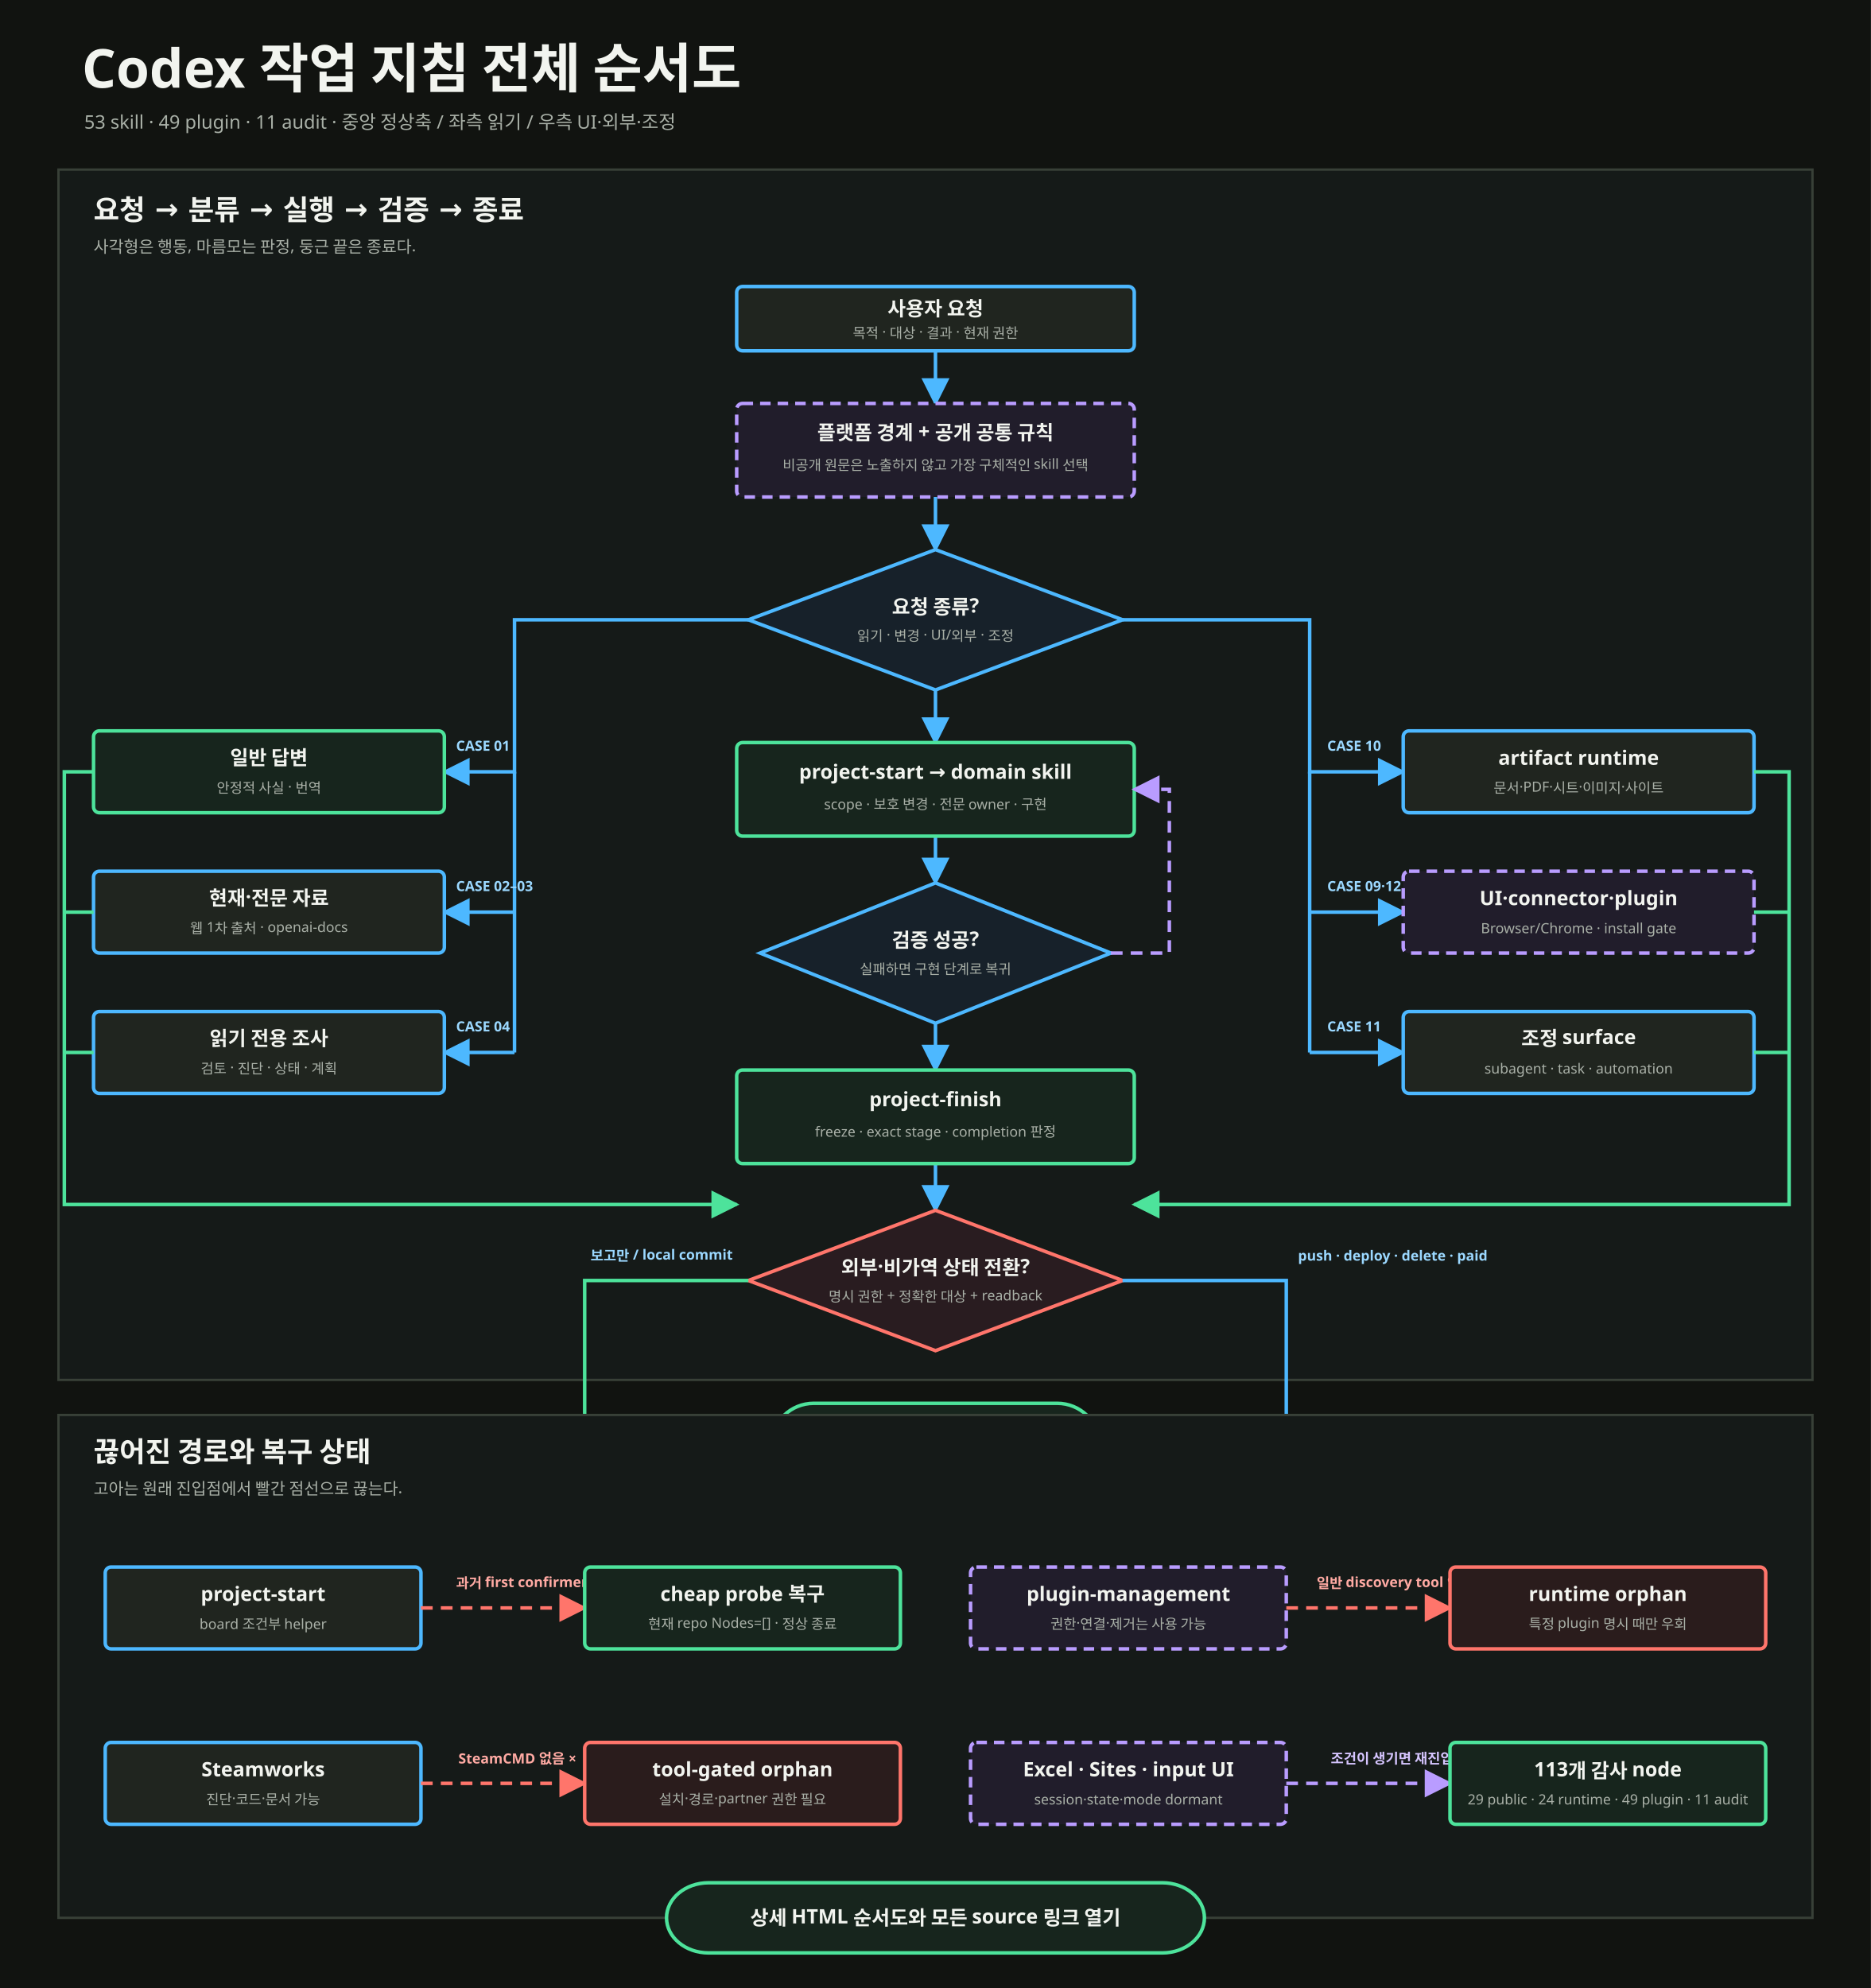
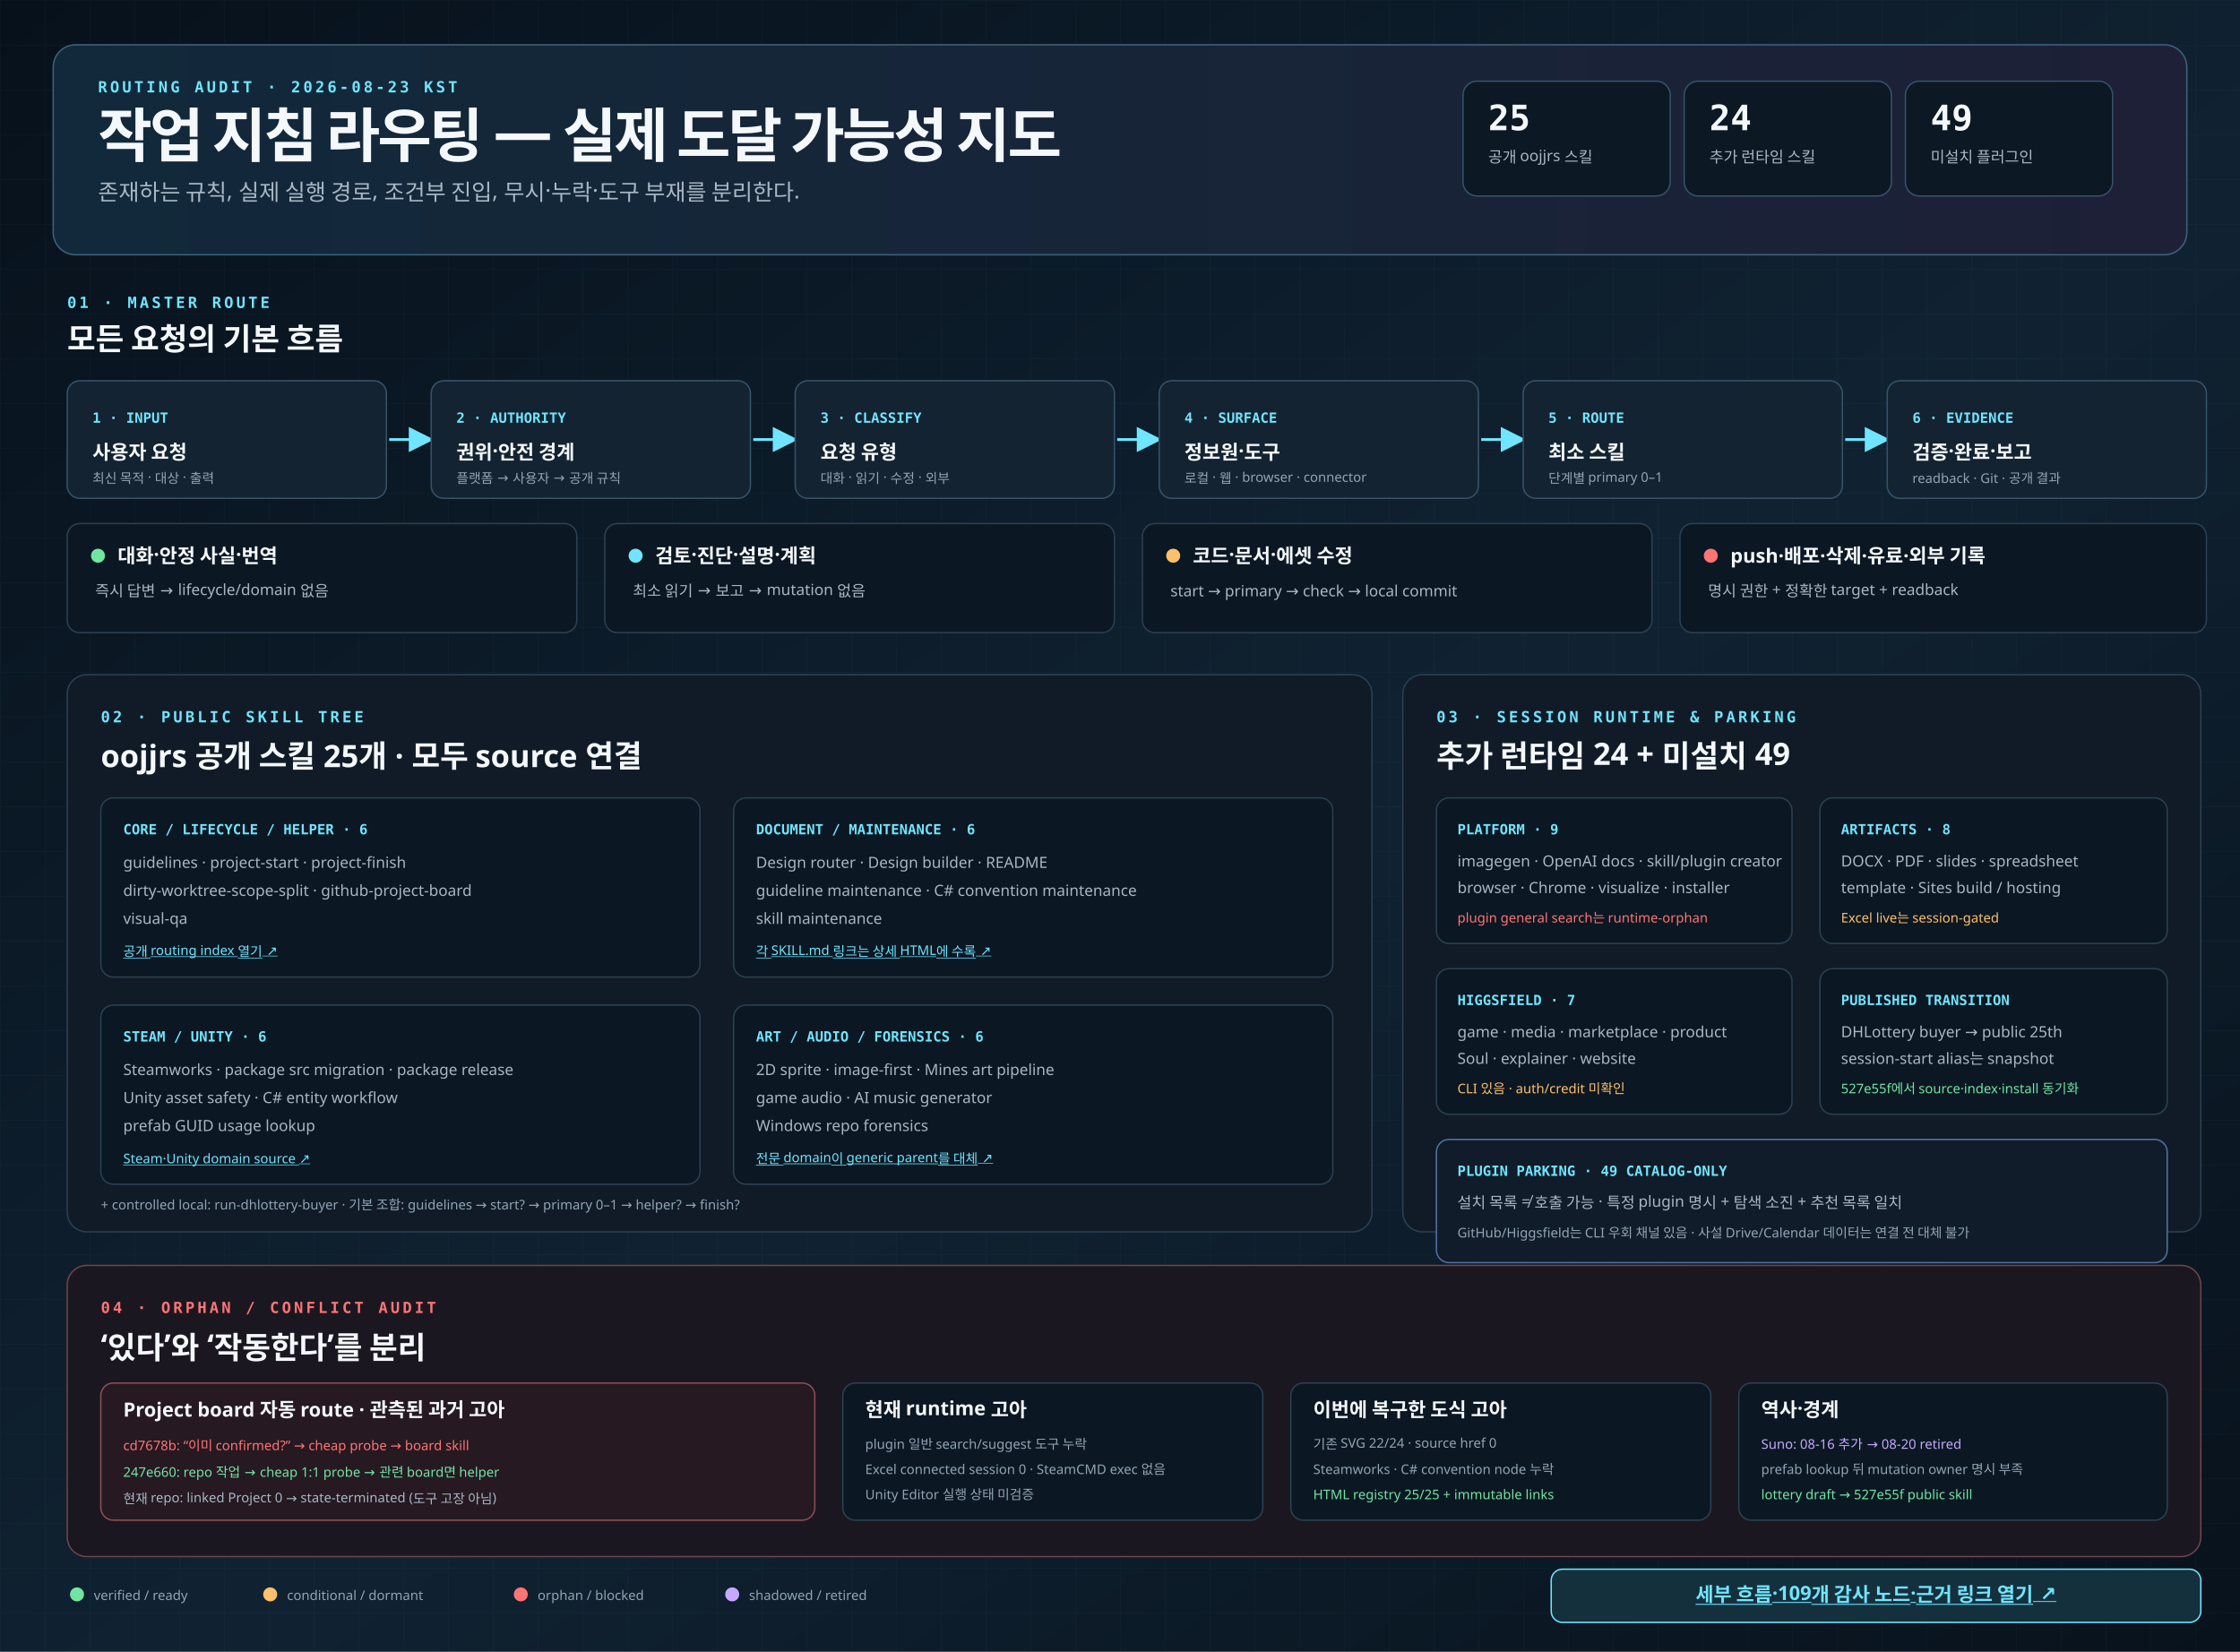
- <svg xmlns="http://www.w3.org/2000/svg" width="1600" height="1700" viewBox="0 0 1600 1700" role="img" aria-labelledby="title desc" style="display:block;max-width:100%;height:auto;background:#111310">
+ <svg xmlns="http://www.w3.org/2000/svg" width="1600" height="1180" viewBox="0 0 1600 1180" role="img" aria-labelledby="title desc">
  <defs>
+     <linearGradient id="bg" x1="0" y1="0" x2="1" y2="1">
+       <stop offset="0" stop-color="#07111b" />
+       <stop offset="0.55" stop-color="#102232" />
+       <stop offset="1" stop-color="#08121c" />
+     </linearGradient>
+     <linearGradient id="hero" x1="0" y1="0" x2="1" y2="0">
+       <stop offset="0" stop-color="#11293a" />
+       <stop offset="1" stop-color="#1d2037" />
+     </linearGradient>
+     <pattern id="grid" width="32" height="32" patternUnits="userSpaceOnUse">
+       <path d="M32 0H0V32" fill="none" stroke="#70e5ff" stroke-opacity=".035" />
+     </pattern>
+     <marker id="arrow" markerWidth="9" markerHeight="9" refX="7" refY="4.5" orient="auto">
+       <path d="M0 0L9 4.5L0 9Z" fill="#70e5ff" />
+     </marker>
    <style>
-       .bg{fill:#111310}.frame{fill:#151a18;stroke:#384037;stroke-width:2}.phase{fill:#f2f4ef;font:800 24px "Segoe UI","Malgun Gothic",sans-serif}.sub{fill:#a9b0a7;font:400 14px "Segoe UI","Malgun Gothic",sans-serif}.node rect{fill:#20251f;stroke:#4db8ff;stroke-width:3;rx:5}.node.live rect{fill:#17251d;stroke:#4de39b}.node.open rect{fill:#211d2b;stroke:#b99cff;stroke-dasharray:9 6}.terminal rect{fill:#17251d;stroke:#4de39b;stroke-width:3;rx:36}.error rect{fill:#2a1c1c;stroke:#ff756b;stroke-width:3;rx:5}.decision{fill:#17212a;stroke:#4db8ff;stroke-width:3}.decision.error{fill:#291c20;stroke:#ff756b}.t{fill:#f2f4ef;font:800 17px "Segoe UI","Malgun Gothic",sans-serif;text-anchor:middle}.c{fill:#a9b0a7;font:400 12px "Segoe UI","Malgun Gothic",sans-serif;text-anchor:middle}.e{fill:none;stroke:#4db8ff;stroke-width:3}.e.live{stroke:#4de39b}.e.open{stroke:#b99cff;stroke-dasharray:10 7}.e.error{stroke:#ff756b;stroke-dasharray:10 7}.label{fill:#9bd8ff;font:700 12px "Segoe UI","Malgun Gothic",sans-serif}.label.error{fill:#ffaaa3}.label.open{fill:#d6c5ff}.title{fill:#f2f4ef;font:900 46px "Segoe UI","Malgun Gothic",sans-serif}.meta{fill:#a9b0a7;font:400 16px "Segoe UI","Malgun Gothic",sans-serif}a:hover rect,a:focus rect{stroke-width:5}
+       .title{fill:#f4f8fb;font:800 42px 'Segoe UI','Malgun Gothic',sans-serif;letter-spacing:-1.8px}.sub{fill:#a8b7c4;font:500 16px 'Segoe UI','Malgun Gothic',sans-serif}.kicker{fill:#70e5ff;font:800 11px Consolas,monospace;letter-spacing:2px}.section{fill:#f4f8fb;font:800 22px 'Segoe UI','Malgun Gothic',sans-serif}.label{fill:#f4f8fb;font:750 14px 'Segoe UI','Malgun Gothic',sans-serif}.small{fill:#a8b7c4;font:500 11px 'Segoe UI','Malgun Gothic',sans-serif}.tiny{fill:#91a4b4;font:500 9.5px 'Segoe UI','Malgun Gothic',sans-serif}.mono{fill:#70e5ff;font:800 10px Consolas,monospace}.count{fill:#f4f8fb;font:900 25px Consolas,monospace}.panel{fill:#101b27;stroke:#2b4052;stroke-width:1}.panel2{fill:#0b1722;stroke:#2b4052;stroke-width:1}.node{fill:#142331;stroke:#355269;stroke-width:1}.link{fill:#70e5ff;text-decoration:underline}.green{fill:#71e6a3}.amber{fill:#ffc06a}.red{fill:#ff7474}.purple{fill:#c6a8ff}.muted{fill:#a8b7c4}.pill{fill:#0c1823;stroke:#355269}.run{fill:none;stroke:#70e5ff;stroke-width:2;marker-end:url(#arrow)}.conditional{fill:none;stroke:#ffc06a;stroke-width:2;stroke-dasharray:6 5;marker-end:url(#arrow)}
    </style>
-     <marker id="a" viewBox="0 0 10 10" refX="9" refY="5" markerWidth="8" markerHeight="8" orient="auto">
-       <path d="M0 0 10 5 0 10z" fill="#4db8ff" />
-     </marker>
-     <marker id="g" viewBox="0 0 10 10" refX="9" refY="5" markerWidth="8" markerHeight="8" orient="auto">
-       <path d="M0 0 10 5 0 10z" fill="#4de39b" />
-     </marker>
-     <marker id="r" viewBox="0 0 10 10" refX="9" refY="5" markerWidth="8" markerHeight="8" orient="auto">
-       <path d="M0 0 10 5 0 10z" fill="#ff756b" />
-     </marker>
-     <marker id="p" viewBox="0 0 10 10" refX="9" refY="5" markerWidth="8" markerHeight="8" orient="auto">
-       <path d="M0 0 10 5 0 10z" fill="#b99cff" />
-     </marker>
  </defs>
-   <rect class="bg" width="1600" height="1700" />
-   <text class="title" x="70" y="75">Codex 작업 지침 전체 순서도</text>
-   <text class="meta" x="72" y="110">53 skill · 49 plugin · 11 audit · 중앙 정상축 / 좌측 읽기 / 우측 UI·외부·조정</text>
-   <rect class="frame" x="50" y="145" width="1500" height="1035" />
-   <text class="phase" x="80" y="188">요청 → 분류 → 실행 → 검증 → 종료</text>
-   <text class="sub" x="80" y="216">사각형은 행동, 마름모는 판정, 둥근 끝은 종료다.</text>
-   <path class="e" d="M800 300V345" marker-end="url(#a)" />
-   <path class="e" d="M800 425V470" marker-end="url(#a)" />
-   <path class="e" d="M800 590V635" marker-end="url(#a)" />
-   <path class="e" d="M800 715V755" marker-end="url(#a)" />
-   <path class="e" d="M800 875V915" marker-end="url(#a)" />
-   <path class="e" d="M800 995V1035" marker-end="url(#a)" />
-   <g class="node">
-     <rect x="630" y="245" width="340" height="55" />
-     <text class="t" x="800" y="270">사용자 요청</text>
-     <text class="c" x="800" y="289">목적 · 대상 · 결과 · 현재 권한</text>
-   </g>
-   <g class="node open">
-     <rect x="630" y="345" width="340" height="80" />
-     <text class="t" x="800" y="376">플랫폼 경계 + 공개 공통 규칙</text>
-     <text class="c" x="800" y="402">비공개 원문은 노출하지 않고 가장 구체적인 skill 선택</text>
-   </g>
-   <polygon class="decision" points="800,470 960,530 800,590 640,530" />
-   <text class="t" x="800" y="525">요청 종류?</text>
-   <text class="c" x="800" y="548">읽기 · 변경 · UI/외부 · 조정</text>
-   <path class="e" d="M640 530H440V660H380" marker-end="url(#a)" />
-   <path class="e" d="M440 660V900" />
-   <path class="e" d="M440 780H380" marker-end="url(#a)" />
-   <path class="e" d="M440 900H380" marker-end="url(#a)" />
-   <text class="label" x="390" y="642">CASE 01</text>
-   <text class="label" x="390" y="762">CASE 02–03</text>
-   <text class="label" x="390" y="882">CASE 04</text>
-   <g class="node live">
-     <rect x="80" y="625" width="300" height="70" />
-     <text class="t" x="230" y="654">일반 답변</text>
-     <text class="c" x="230" y="678">안정적 사실 · 번역</text>
-   </g>
-   <g class="node">
-     <rect x="80" y="745" width="300" height="70" />
-     <text class="t" x="230" y="774">현재·전문 자료</text>
-     <text class="c" x="230" y="798">웹 1차 출처 · openai-docs</text>
-   </g>
-   <g class="node">
-     <rect x="80" y="865" width="300" height="70" />
-     <text class="t" x="230" y="894">읽기 전용 조사</text>
-     <text class="c" x="230" y="918">검토 · 진단 · 상태 · 계획</text>
-   </g>
-   <path class="e live" d="M80 660H55V1030H630" marker-end="url(#g)" />
-   <path class="e live" d="M80 780H55M80 900H55" />
-   <g class="node live">
-     <rect x="630" y="635" width="340" height="80" />
-     <text class="t" x="800" y="666">project-start → domain skill</text>
-     <text class="c" x="800" y="692">scope · 보호 변경 · 전문 owner · 구현</text>
-   </g>
-   <polygon class="decision" points="800,755 950,815 800,875 650,815" />
-   <text class="t" x="800" y="810">검증 성공?</text>
-   <text class="c" x="800" y="833">실패하면 구현 단계로 복귀</text>
-   <path class="e open" d="M950 815H1000V675H970" marker-end="url(#p)" />
-   <g class="node live">
-     <rect x="630" y="915" width="340" height="80" />
-     <text class="t" x="800" y="946">project-finish</text>
-     <text class="c" x="800" y="972">freeze · exact stage · completion 판정</text>
-   </g>
-   <polygon class="decision error" points="800,1035 960,1095 800,1155 640,1095" />
-   <text class="t" x="800" y="1090">외부·비가역 상태 전환?</text>
-   <text class="c" x="800" y="1113">명시 권한 + 정확한 대상 + readback</text>
-   <path class="e" d="M960 530H1120V660H1200" marker-end="url(#a)" />
-   <path class="e" d="M1120 660V900" />
-   <path class="e" d="M1120 780H1200" marker-end="url(#a)" />
-   <path class="e" d="M1120 900H1200" marker-end="url(#a)" />
-   <text class="label" x="1135" y="642">CASE 10</text>
-   <text class="label" x="1135" y="762">CASE 09·12</text>
-   <text class="label" x="1135" y="882">CASE 11</text>
-   <g class="node">
-     <rect x="1200" y="625" width="300" height="70" />
-     <text class="t" x="1350" y="654">artifact runtime</text>
-     <text class="c" x="1350" y="678">문서·PDF·시트·이미지·사이트</text>
-   </g>
-   <g class="node open">
-     <rect x="1200" y="745" width="300" height="70" />
-     <text class="t" x="1350" y="774">UI·connector·plugin</text>
-     <text class="c" x="1350" y="798">Browser/Chrome · install gate</text>
-   </g>
-   <g class="node">
-     <rect x="1200" y="865" width="300" height="70" />
-     <text class="t" x="1350" y="894">조정 surface</text>
-     <text class="c" x="1350" y="918">subagent · task · automation</text>
-   </g>
-   <path class="e live" d="M1500 660H1530V1030H970" marker-end="url(#g)" />
-   <path class="e live" d="M1500 780H1530M1500 900H1530" />
-   <path class="e live" d="M640 1095H500V1235H660" marker-end="url(#g)" />
-   <text class="label" x="505" y="1078">보고만 / local commit</text>
-   <path class="e" d="M960 1095H1100V1235H940" marker-end="url(#a)" />
-   <text class="label" x="1110" y="1078">push · deploy · delete · paid</text>
-   <g class="terminal">
-     <rect x="660" y="1200" width="280" height="70" />
-     <text class="t" x="800" y="1229">최종 보고</text>
-     <text class="c" x="800" y="1253">결과 · 검증 · 남은 위험 · 링크</text>
-   </g>
-   <rect class="frame" x="50" y="1210" width="1500" height="430" />
-   <text class="phase" x="80" y="1250">끊어진 경로와 복구 상태</text>
-   <text class="sub" x="80" y="1278">고아는 원래 진입점에서 빨간 점선으로 끊는다.</text>
-   <g class="node">
-     <rect x="90" y="1340" width="270" height="70" />
-     <text class="t" x="225" y="1369">project-start</text>
-     <text class="c" x="225" y="1393">board 조건부 helper</text>
-   </g>
-   <path class="e error" d="M360 1375H500" marker-end="url(#r)" />
-   <text class="label error" x="390" y="1358">과거 first confirmer 없음 ×</text>
-   <g class="node live">
-     <rect x="500" y="1340" width="270" height="70" />
-     <text class="t" x="635" y="1369">cheap probe 복구</text>
-     <text class="c" x="635" y="1393">현재 repo Nodes=[] · 정상 종료</text>
-   </g>
-   <g class="node open">
-     <rect x="830" y="1340" width="270" height="70" />
-     <text class="t" x="965" y="1369">plugin-management</text>
-     <text class="c" x="965" y="1393">권한·연결·제거는 사용 가능</text>
-   </g>
-   <path class="e error" d="M1100 1375H1240" marker-end="url(#r)" />
-   <text class="label error" x="1126" y="1358">일반 discovery tool 없음 ×</text>
-   <g class="error">
-     <rect x="1240" y="1340" width="270" height="70" />
-     <text class="t" x="1375" y="1369">runtime orphan</text>
-     <text class="c" x="1375" y="1393">특정 plugin 명시 때만 우회</text>
-   </g>
-   <g class="node">
-     <rect x="90" y="1490" width="270" height="70" />
-     <text class="t" x="225" y="1519">Steamworks</text>
-     <text class="c" x="225" y="1543">진단·코드·문서 가능</text>
-   </g>
-   <path class="e error" d="M360 1525H500" marker-end="url(#r)" />
-   <text class="label error" x="392" y="1508">SteamCMD 없음 ×</text>
-   <g class="error">
-     <rect x="500" y="1490" width="270" height="70" />
-     <text class="t" x="635" y="1519">tool-gated orphan</text>
-     <text class="c" x="635" y="1543">설치·경로·partner 권한 필요</text>
-   </g>
-   <g class="node open">
-     <rect x="830" y="1490" width="270" height="70" />
-     <text class="t" x="965" y="1519">Excel · Sites · input UI</text>
-     <text class="c" x="965" y="1543">session·state·mode dormant</text>
-   </g>
-   <path class="e open" d="M1100 1525H1240" marker-end="url(#p)" />
-   <text class="label open" x="1138" y="1508">조건이 생기면 재진입</text>
-   <g class="node live">
-     <rect x="1240" y="1490" width="270" height="70" />
-     <text class="t" x="1375" y="1519">113개 감사 node</text>
-     <text class="c" x="1375" y="1543">29 public · 24 runtime · 49 plugin · 11 audit</text>
-   </g>
-   <a href="https://oojjrs.github.io/codex/skill-routing-diagram/" target="_blank" rel="noopener noreferrer">
-     <g class="terminal">
-       <rect x="570" y="1610" width="460" height="60" />
-       <text class="t" x="800" y="1646">상세 HTML 순서도와 모든 source 링크 열기</text>
-     </g>
-   </a>
+   <rect width="1600" height="1180" fill="url(#bg)" />
+   <rect width="1600" height="1180" fill="url(#grid)" />
+   <rect x="38" y="32" width="1524" height="150" rx="16" fill="url(#hero)" stroke="#3e6279" />
+   <text x="70" y="66" class="kicker">ROUTING AUDIT · 2026-08-23 KST</text>
+   <text x="70" y="112" class="title">작업 지침 라우팅 — 실제 도달 가능성 지도</text>
+   <text x="70" y="143" class="sub">존재하는 규칙, 실제 실행 경로, 조건부 진입, 무시·누락·도구 부재를 분리한다.</text>
+   <g transform="translate(1045 58)">
+     <rect width="148" height="82" rx="10" class="pill" />
+     <text x="18" y="35" class="count">25</text>
+     <text x="18" y="58" class="small">공개 oojjrs 스킬</text>
+     <rect x="158" width="148" height="82" rx="10" class="pill" />
+     <text x="176" y="35" class="count">24</text>
+     <text x="176" y="58" class="small">추가 런타임 스킬</text>
+     <rect x="316" width="148" height="82" rx="10" class="pill" />
+     <text x="334" y="35" class="count">49</text>
+     <text x="334" y="58" class="small">미설치 플러그인</text>
+   </g>
+   <text x="48" y="220" class="kicker">01 · MASTER ROUTE</text>
+   <text x="48" y="250" class="section">모든 요청의 기본 흐름</text>
+   <g transform="translate(48 272)">
+     <g>
+       <rect width="228" height="84" rx="9" class="node" />
+       <text x="18" y="30" class="mono">1 · INPUT</text>
+       <text x="18" y="56" class="label">사용자 요청</text>
+       <text x="18" y="73" class="tiny">최신 목적 · 대상 · 출력</text>
+     </g>
+     <path d="M230 42H258" class="run" />
+     <g transform="translate(260)">
+       <rect width="228" height="84" rx="9" class="node" />
+       <text x="18" y="30" class="mono">2 · AUTHORITY</text>
+       <text x="18" y="56" class="label">권위·안전 경계</text>
+       <text x="18" y="73" class="tiny">플랫폼 → 사용자 → 공개 규칙</text>
+     </g>
+     <path d="M490 42H518" class="run" />
+     <g transform="translate(520)">
+       <rect width="228" height="84" rx="9" class="node" />
+       <text x="18" y="30" class="mono">3 · CLASSIFY</text>
+       <text x="18" y="56" class="label">요청 유형</text>
+       <text x="18" y="73" class="tiny">대화 · 읽기 · 수정 · 외부</text>
+     </g>
+     <path d="M750 42H778" class="run" />
+     <g transform="translate(780)">
+       <rect width="228" height="84" rx="9" class="node" />
+       <text x="18" y="30" class="mono">4 · SURFACE</text>
+       <text x="18" y="56" class="label">정보원·도구</text>
+       <text x="18" y="73" class="tiny">로컬 · 웹 · browser · connector</text>
+     </g>
+     <path d="M1010 42H1038" class="run" />
+     <g transform="translate(1040)">
+       <rect width="228" height="84" rx="9" class="node" />
+       <text x="18" y="30" class="mono">5 · ROUTE</text>
+       <text x="18" y="56" class="label">최소 스킬</text>
+       <text x="18" y="73" class="tiny">단계별 primary 0–1</text>
+     </g>
+     <path d="M1270 42H1298" class="run" />
+     <g transform="translate(1300)">
+       <rect width="228" height="84" rx="9" class="node" />
+       <text x="18" y="30" class="mono">6 · EVIDENCE</text>
+       <text x="18" y="56" class="label">검증·완료·보고</text>
+       <text x="18" y="73" class="tiny">readback · Git · 공개 결과</text>
+     </g>
+   </g>
+   <g transform="translate(48 374)">
+     <rect width="364" height="78" rx="9" class="panel2" />
+     <circle cx="22" cy="23" r="5" fill="#71e6a3" />
+     <text x="36" y="28" class="label">대화·안정 사실·번역</text>
+     <text x="20" y="52" class="small">즉시 답변 → lifecycle/domain 없음</text>
+     <rect x="384" width="364" height="78" rx="9" class="panel2" />
+     <circle cx="406" cy="23" r="5" fill="#70e5ff" />
+     <text x="420" y="28" class="label">검토·진단·설명·계획</text>
+     <text x="404" y="52" class="small">최소 읽기 → 보고 → mutation 없음</text>
+     <rect x="768" width="364" height="78" rx="9" class="panel2" />
+     <circle cx="790" cy="23" r="5" fill="#ffc06a" />
+     <text x="804" y="28" class="label">코드·문서·에셋 수정</text>
+     <text x="788" y="52" class="small">start → primary → check → local commit</text>
+     <rect x="1152" width="376" height="78" rx="9" class="panel2" />
+     <circle cx="1174" cy="23" r="5" fill="#ff7474" />
+     <text x="1188" y="28" class="label">push·배포·삭제·유료·외부 기록</text>
+     <text x="1172" y="52" class="small">명시 권한 + 정확한 target + readback</text>
+   </g>
+   <g transform="translate(48 482)">
+     <rect width="932" height="398" rx="14" class="panel" />
+     <text x="24" y="34" class="kicker">02 · PUBLIC SKILL TREE</text>
+     <text x="24" y="66" class="section">oojjrs 공개 스킬 25개 · 모두 source 연결</text>
+     <g transform="translate(24 88)">
+       <a href="https://oojjrs.github.io/codex/skills/" target="_blank" rel="noopener noreferrer">
+         <rect width="428" height="128" rx="9" class="panel2" />
+         <text x="16" y="26" class="mono">CORE / LIFECYCLE / HELPER · 6</text>
+         <text x="16" y="50" class="small">guidelines · project-start · project-finish</text>
+         <text x="16" y="70" class="small">dirty-worktree-scope-split · github-project-board</text>
+         <text x="16" y="90" class="small">visual-qa</text>
+         <text x="16" y="113" class="tiny link">공개 routing index 열기 ↗</text>
+       </a>
+       <a href="https://oojjrs.github.io/codex/skills/" target="_blank" rel="noopener noreferrer" transform="translate(452)">
+         <rect width="428" height="128" rx="9" class="panel2" />
+         <text x="16" y="26" class="mono">DOCUMENT / MAINTENANCE · 6</text>
+         <text x="16" y="50" class="small">Design router · Design builder · README</text>
+         <text x="16" y="70" class="small">guideline maintenance · C# convention maintenance</text>
+         <text x="16" y="90" class="small">skill maintenance</text>
+         <text x="16" y="113" class="tiny link">각 SKILL.md 링크는 상세 HTML에 수록 ↗</text>
+       </a>
+       <a href="https://oojjrs.github.io/codex/skills/" target="_blank" rel="noopener noreferrer" transform="translate(0 148)">
+         <rect width="428" height="128" rx="9" class="panel2" />
+         <text x="16" y="26" class="mono">STEAM / UNITY · 6</text>
+         <text x="16" y="50" class="small">Steamworks · package src migration · package release</text>
+         <text x="16" y="70" class="small">Unity asset safety · C# entity workflow</text>
+         <text x="16" y="90" class="small">prefab GUID usage lookup</text>
+         <text x="16" y="113" class="tiny link">Steam·Unity domain source ↗</text>
+       </a>
+       <a href="https://oojjrs.github.io/codex/skills/" target="_blank" rel="noopener noreferrer" transform="translate(452 148)">
+         <rect width="428" height="128" rx="9" class="panel2" />
+         <text x="16" y="26" class="mono">ART / AUDIO / FORENSICS · 6</text>
+         <text x="16" y="50" class="small">2D sprite · image-first · Mines art pipeline</text>
+         <text x="16" y="70" class="small">game audio · AI music generator</text>
+         <text x="16" y="90" class="small">Windows repo forensics</text>
+         <text x="16" y="113" class="tiny link">전문 domain이 generic parent를 대체 ↗</text>
+       </a>
+     </g>
+     <text x="24" y="382" class="tiny">+ controlled local: run-dhlottery-buyer · 기본 조합: guidelines → start? → primary 0–1 → helper? → finish?</text>
+     <rect x="954" width="570" height="398" rx="14" class="panel" />
+     <text x="978" y="34" class="kicker">03 · SESSION RUNTIME &amp; PARKING</text>
+     <text x="978" y="66" class="section">추가 런타임 24 + 미설치 49</text>
+     <g transform="translate(978 88)">
+       <rect width="254" height="104" rx="9" class="panel2" />
+       <text x="15" y="26" class="mono">PLATFORM · 9</text>
+       <text x="15" y="49" class="small">imagegen · OpenAI docs · skill/plugin creator</text>
+       <text x="15" y="68" class="small">browser · Chrome · visualize · installer</text>
+       <text x="15" y="89" class="tiny red">plugin general search는 runtime-orphan</text>
+       <rect x="274" width="248" height="104" rx="9" class="panel2" />
+       <text x="289" y="26" class="mono">ARTIFACTS · 8</text>
+       <text x="289" y="49" class="small">DOCX · PDF · slides · spreadsheet</text>
+       <text x="289" y="68" class="small">template · Sites build / hosting</text>
+       <text x="289" y="89" class="tiny amber">Excel live는 session-gated</text>
+       <rect y="122" width="254" height="104" rx="9" class="panel2" />
+       <text x="15" y="148" class="mono">HIGGSFIELD · 7</text>
+       <text x="15" y="171" class="small">game · media · marketplace · product</text>
+       <text x="15" y="190" class="small">Soul · explainer · website</text>
+       <text x="15" y="211" class="tiny amber">CLI 있음 · auth/credit 미확인</text>
+       <rect x="274" y="122" width="248" height="104" rx="9" class="panel2" />
+       <text x="289" y="148" class="mono">PUBLISHED TRANSITION</text>
+       <text x="289" y="171" class="small">DHLottery buyer → public 25th</text>
+       <text x="289" y="190" class="small">session-start alias는 snapshot</text>
+       <text x="289" y="211" class="tiny green">527e55f에서 source·index·install 동기화</text>
+       <rect y="244" width="522" height="88" rx="9" fill="#111c2a" stroke="#5271a1" />
+       <text x="15" y="270" class="mono">PLUGIN PARKING · 49 CATALOG-ONLY</text>
+       <text x="15" y="293" class="small">설치 목록 ≠ 호출 가능 · 특정 plugin 명시 + 탐색 소진 + 추천 목록 일치</text>
+       <text x="15" y="314" class="tiny">GitHub/Higgsfield는 CLI 우회 채널 있음 · 사설 Drive/Calendar 데이터는 연결 전 대체 불가</text>
+     </g>
+   </g>
+   <g transform="translate(48 904)">
+     <rect width="1524" height="208" rx="14" fill="#1b1721" stroke="#70424c" />
+     <text x="24" y="34" class="kicker red">04 · ORPHAN / CONFLICT AUDIT</text>
+     <text x="24" y="65" class="section">‘있다’와 ‘작동한다’를 분리</text>
+     <g transform="translate(24 84)">
+       <rect width="510" height="98" rx="9" fill="#261921" stroke="#8c4e59" />
+       <text x="16" y="24" class="label">Project board 자동 route · 관측된 과거 고아</text>
+       <text x="16" y="48" class="tiny red">cd7678b: “이미 confirmed?” → cheap probe → board skill</text>
+       <text x="16" y="67" class="tiny green">247e660: repo 작업 → cheap 1:1 probe → 관련 board면 helper</text>
+       <text x="16" y="86" class="tiny muted">현재 repo: linked Project 0 → state-terminated (도구 고장 아님)</text>
+       <rect x="530" width="300" height="98" rx="9" class="panel2" />
+       <text x="546" y="24" class="label">현재 runtime 고아</text>
+       <text x="546" y="47" class="tiny">plugin 일반 search/suggest 도구 누락</text>
+       <text x="546" y="65" class="tiny">Excel connected session 0 · SteamCMD exec 없음</text>
+       <text x="546" y="83" class="tiny">Unity Editor 실행 상태 미검증</text>
+       <rect x="850" width="300" height="98" rx="9" class="panel2" />
+       <text x="866" y="24" class="label">이번에 복구한 도식 고아</text>
+       <text x="866" y="47" class="tiny">기존 SVG 22/24 · source href 0</text>
+       <text x="866" y="65" class="tiny">Steamworks · C# convention node 누락</text>
+       <text x="866" y="83" class="tiny green">HTML registry 25/25 + immutable links</text>
+       <rect x="1170" width="306" height="98" rx="9" class="panel2" />
+       <text x="1186" y="24" class="label">역사·경계</text>
+       <text x="1186" y="47" class="tiny purple">Suno: 08-16 추가 → 08-20 retired</text>
+       <text x="1186" y="65" class="tiny">prefab lookup 뒤 mutation owner 명시 부족</text>
+       <text x="1186" y="83" class="tiny green">lottery draft → 527e55f public skill</text>
+     </g>
+   </g>
+   <g transform="translate(48 1132)">
+     <circle cx="7" cy="7" r="5" fill="#71e6a3" />
+     <text x="19" y="11" class="tiny">verified / ready</text>
+     <circle cx="145" cy="7" r="5" fill="#ffc06a" />
+     <text x="157" y="11" class="tiny">conditional / dormant</text>
+     <circle cx="324" cy="7" r="5" fill="#ff7474" />
+     <text x="336" y="11" class="tiny">orphan / blocked</text>
+     <circle cx="475" cy="7" r="5" fill="#c6a8ff" />
+     <text x="487" y="11" class="tiny">shadowed / retired</text>
+     <a href="https://oojjrs.github.io/codex/skill-routing-diagram/" target="_blank" rel="noopener noreferrer">
+       <rect x="1060" y="-11" width="464" height="38" rx="8" fill="#15303d" stroke="#70e5ff" />
+       <text x="1292" y="12" class="label link" text-anchor="middle">세부 흐름·109개 감사 노드·근거 링크 열기 ↗</text>
+     </a>
+   </g>
</svg>
